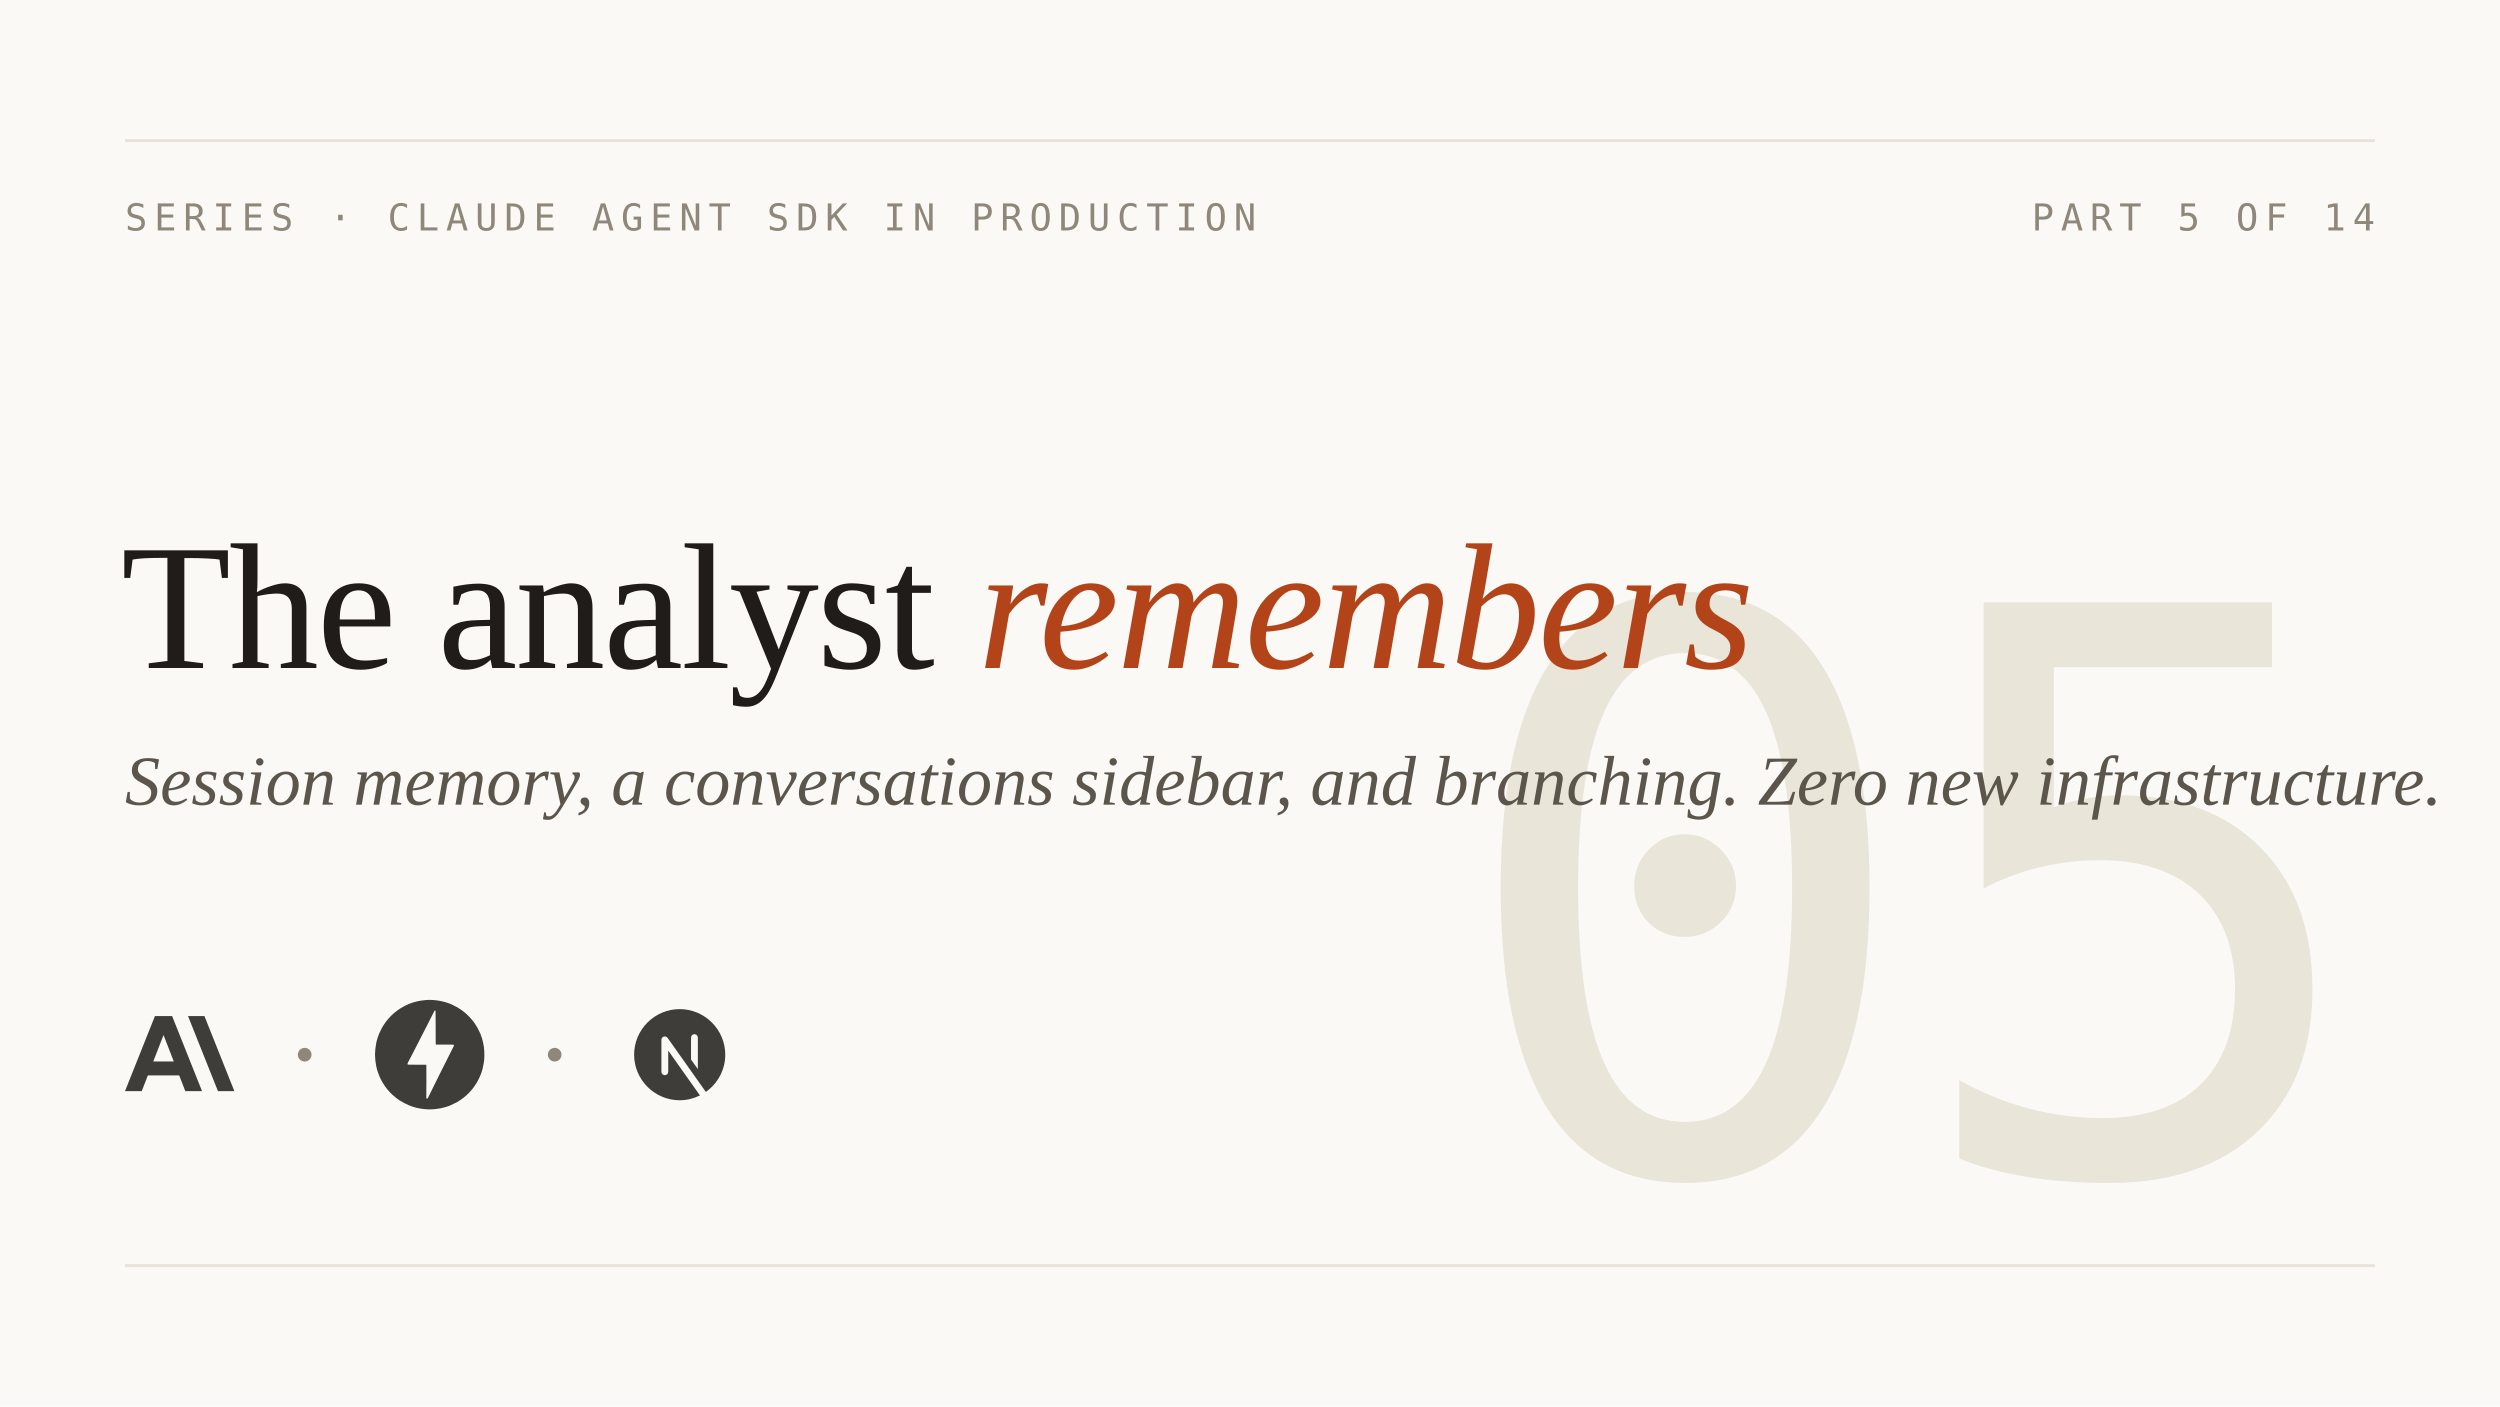
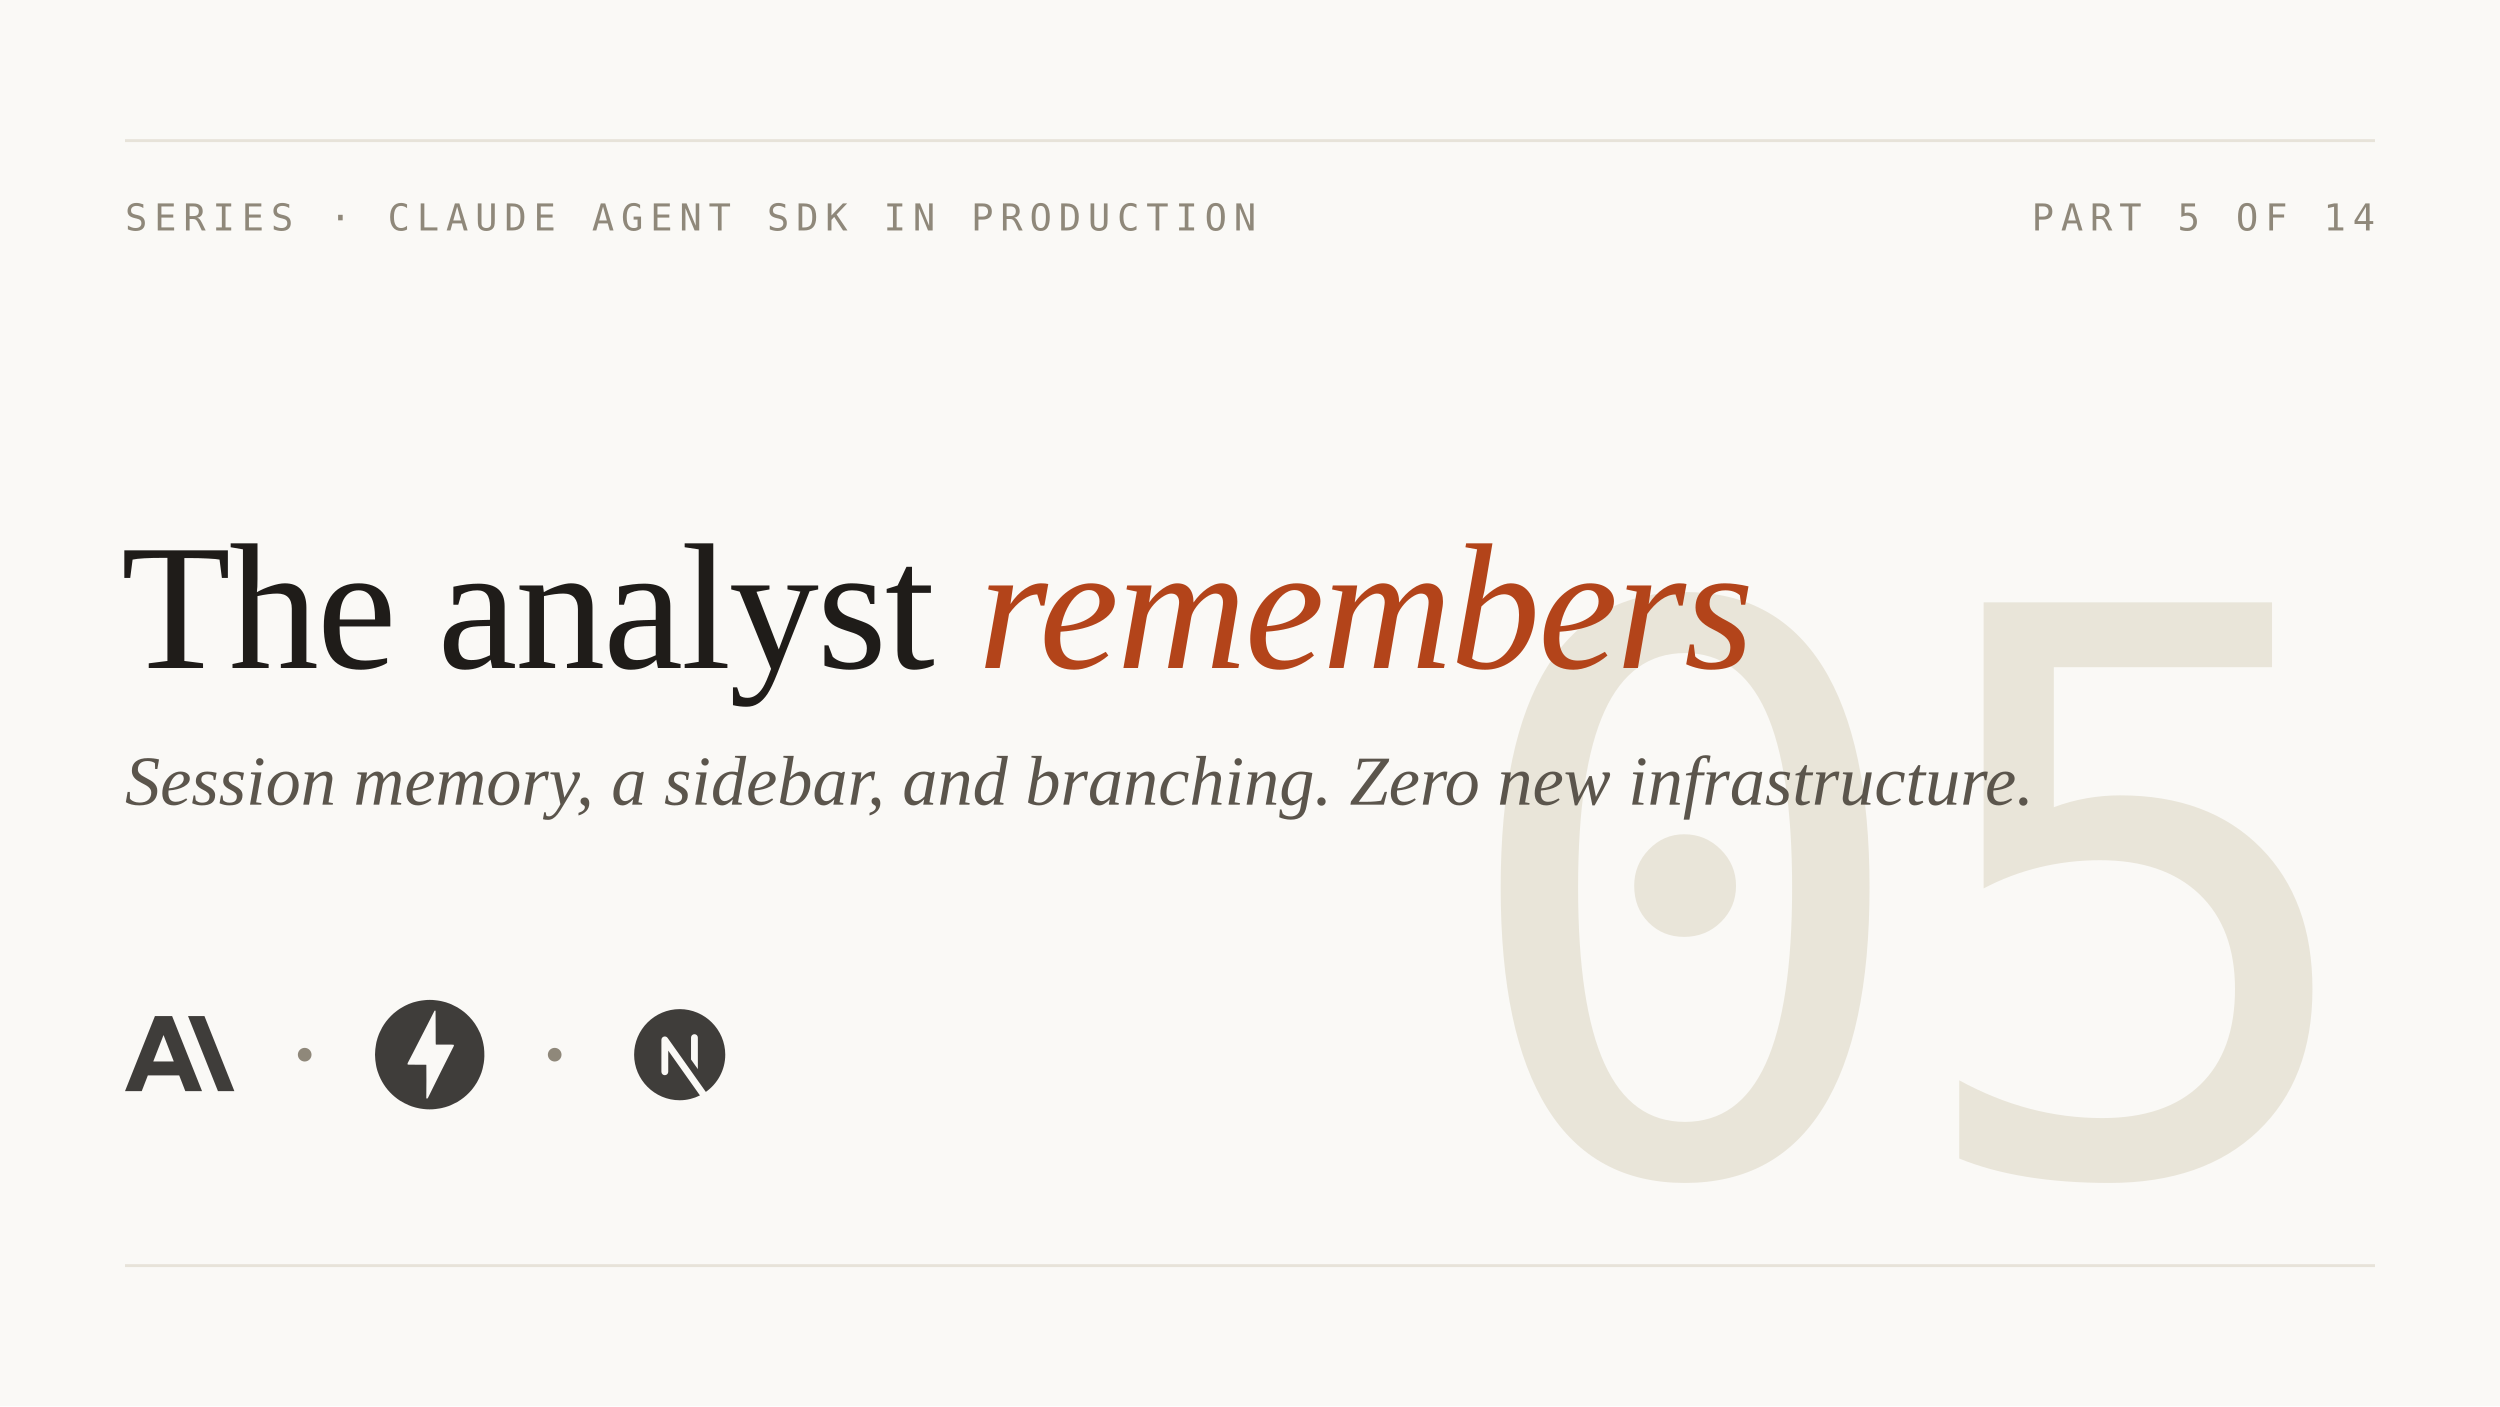
<svg xmlns="http://www.w3.org/2000/svg" width="1280" height="720" viewBox="0 0 1280 720">
  <rect width="1280" height="720" fill="#faf9f6" />
  <text x="1216" y="600" font-family="'SF Mono', Menlo, Consolas, monospace" font-size="400" fill="#e9e5d9" text-anchor="end" letter-spacing="-8">05</text>
  <line x1="64" y1="72" x2="1216" y2="72" stroke="#e7e3d9" stroke-width="1.5" />
  <line x1="64" y1="648" x2="1216" y2="648" stroke="#e7e3d9" stroke-width="1.5" />
  <text x="64" y="118" font-family="'SF Mono', Menlo, Consolas, monospace" font-size="19" letter-spacing="3.5" fill="#8f887a">SERIES · CLAUDE AGENT SDK IN PRODUCTION</text>
  <text x="1216" y="118" font-family="'SF Mono', Menlo, Consolas, monospace" font-size="19" letter-spacing="3.5" fill="#8f887a" text-anchor="end">PART 5 OF 14</text>
  <text x="62" y="342" font-family="Georgia, 'Times New Roman', serif" font-size="92" fill="#1f1c19" letter-spacing="-1">The analyst <tspan font-style="italic" fill="#b3441a">remembers</tspan>
  </text>
-   <text x="64" y="412" font-family="Georgia, 'Times New Roman', serif" font-size="36" font-style="italic" fill="#5b554c">Session memory, a conversations sidebar, and branching. Zero new infrastructure.</text>
+   <text x="64" y="412" font-family="Georgia, 'Times New Roman', serif" font-size="36" font-style="italic" fill="#5b554c">Session memory, a sidebar, and branching. Zero new infrastructure.</text>
  <g transform="translate(64,512) scale(2.333333)">
    <path d="M13.827 3.52h3.603L24 20h-3.603l-6.57-16.48zm-7.258 0h3.767L16.906 20h-3.674l-1.343-3.461H5.017l-1.344 3.46H0L6.57 3.522zm4.132 9.959L8.453 7.687 6.205 13.48H10.7z" fill="#1f1c19" fill-rule="evenodd" opacity="0.85" />
  </g>
  <circle cx="156" cy="540" r="3.5" fill="#8f887a" />
  <g transform="translate(192,512) scale(0.4375)">
    <path d="M56.813 127.586c-1.903-.227-3.899-.52-4.434-.652a48.078 48.078 0 00-2.375-.5 36.042 36.042 0 01-2.703-.633c-4.145-1.188-4.442-1.285-7.567-2.563-2.875-1.172-8.172-3.91-9.984-5.156-.496-.344-.96-.621-1.031-.621-.07 0-1.23-.816-2.578-1.813-8.57-6.343-15.004-14.043-19.653-23.527-.8-1.629-1.453-3.074-1.453-3.21 0-.134-.144-.505-.32-.817-.363-.649-.88-2.047-1.297-3.492a20.047 20.047 0 00-.625-1.813c-.195-.46-.352-1.02-.352-1.246 0-.227-.195-.965-.433-1.645-.238-.675-.43-1.472-.43-1.77 0-.296-.187-1.32-.418-2.276C.598 73.492 0 67.379 0 63.953c0-3.422.598-9.535 1.16-11.894.23-.957.418-2 .418-2.32 0-.321.145-.95.32-1.4.18-.448.41-1.253.516-1.788.11-.535.36-1.457.563-2.055l.59-1.726c.433-1.293.835-2.387 1.027-2.813.11-.238.539-1.21.957-2.16.676-1.535 2.125-4.43 2.972-5.945.309-.555.426-.739 2.098-3.352 2.649-4.148 7.176-9.309 11.39-12.988 1.485-1.297 6.446-5.063 6.669-5.063.062 0 .53-.281 1.043-.625 1.347-.902 2.668-1.668 4.39-2.531a53.06 53.06 0 001.836-.953c.285-.164.82-.41 3.567-1.64.605-.27 1.257-.516 3.136-1.173.414-.144 1.246-.449 1.84-.672.598-.222 1.301-.406 1.563-.406.258 0 .937-.18 1.508-.402.57-.223 1.605-.477 2.304-.563.696-.082 1.621-.277 2.055-.43.43-.148 1.61-.34 2.621-.425a72.572 72.572 0 003.941-.465c2.688-.394 8.532-.394 11.192 0a75.02 75.02 0 003.781.445c.953.079 2.168.278 2.703.442.535.16 1.461.36 2.055.433.594.079 1.594.325 2.222.551.63.23 1.344.414 1.59.414s.754.137 1.125.309c.375.168 1.168.449 1.766.625.594.18 1.613.535 2.27.797.652.261 1.527.605 1.945.761.77.29 6.46 3.137 7.234 3.622 6.281 3.917 9.512 6.476 13.856 10.964 5.238 5.414 8.715 10.57 12.254 18.16.25.536.632 1.329.851 1.758.215.434.395.942.395 1.13 0 .19.18.76.402 1.269.602 1.383 1.117 2.957 1.36 4.16.12.59.343 1.32.495 1.621.153.3.332 1.063.403 1.688.07.624.277 1.648.453 2.269 1.02 3.531 1.527 13.934.91 18.535-.183 1.367-.39 3.02-.46 3.672-.118 1.117-.708 4.004-1.212 5.945l-.52 2.055c-.98 3.957-3.402 9.594-6.359 14.809-1.172 2.07-5.101 7.668-5.843 8.324-.067.058-.399.45-.735.863-.336.418-1.414 1.586-2.39 2.594-4.301 4.441-7.77 7.187-13.86 10.969-.722.449-6.847 3.441-7.992 3.906-.594.238-1.586.64-2.203.89-.613.247-1.297.454-1.512.458-.215.003-.781.195-1.258.425-.476.23-1.082.422-1.351.426-.266.004-1.043.192-1.727.418-.683.23-1.633.477-2.11.55-.476.075-1.495.278-2.269.45-.773.172-3.11.508-5.187.746a59.06 59.06 0 01-13.945-.031zm4.703-12.5c.3-.234.609-.7.691-1.027.18-.723 29.234-58.97 29.781-59.7.461-.617.504-1.605.082-1.953-.222-.187-3.004-.246-10.43-.234-5.57.012-10.253.016-10.406.012-.226-.008-.273-3.73-.25-19.672.016-10.817-.035-19.766-.113-19.89-.078-.126-.383-.227-.68-.227-.418 0-.613.18-.87.808-.485 1.168-1.825 3.82-8.348 16.485a3554.569 3554.569 0 00-4.055 7.89c-1.156 2.262-2.98 5.813-4.047 7.89a8751.248 8751.248 0 00-8.598 16.759c-4.933 9.636-5.53 10.785-5.742 11.039-.41.496-.633 1.64-.402 2.07.21.394.629.41 11.043.394 5.953-.007 10.863.024 10.914.07.137.141.086 37.31-.055 38.196-.093.582-.031.89.235 1.156.46.461.586.457 1.25-.066zm0 0" fill="#1f1c19" fill-rule="evenodd" opacity="0.85" />
  </g>
  <circle cx="284" cy="540" r="3.5" fill="#8f887a" />
  <g transform="translate(320,512) scale(1.166667)">
    <path d="M18.974,31.5c0,0.828-0.671,1.5-1.5,1.5s-1.5-0.672-1.5-1.5v-14c0-0.653,0.423-1.231,1.045-1.43 c0.625-0.198,1.302,0.03,1.679,0.563l16.777,23.704C40.617,36.709,44,30.735,44,24c0-11-9-20-20-20S4,13,4,24s9,20,20,20 c3.192,0,6.206-0.777,8.89-2.122L18.974,22.216V31.5z M28.974,16.5c0-0.828,0.671-1.5,1.5-1.5s1.5,0.672,1.5,1.5v13.84l-3-4.227 V16.5z" fill="#1f1c19" fill-rule="evenodd" opacity="0.85" />
  </g>
</svg>
